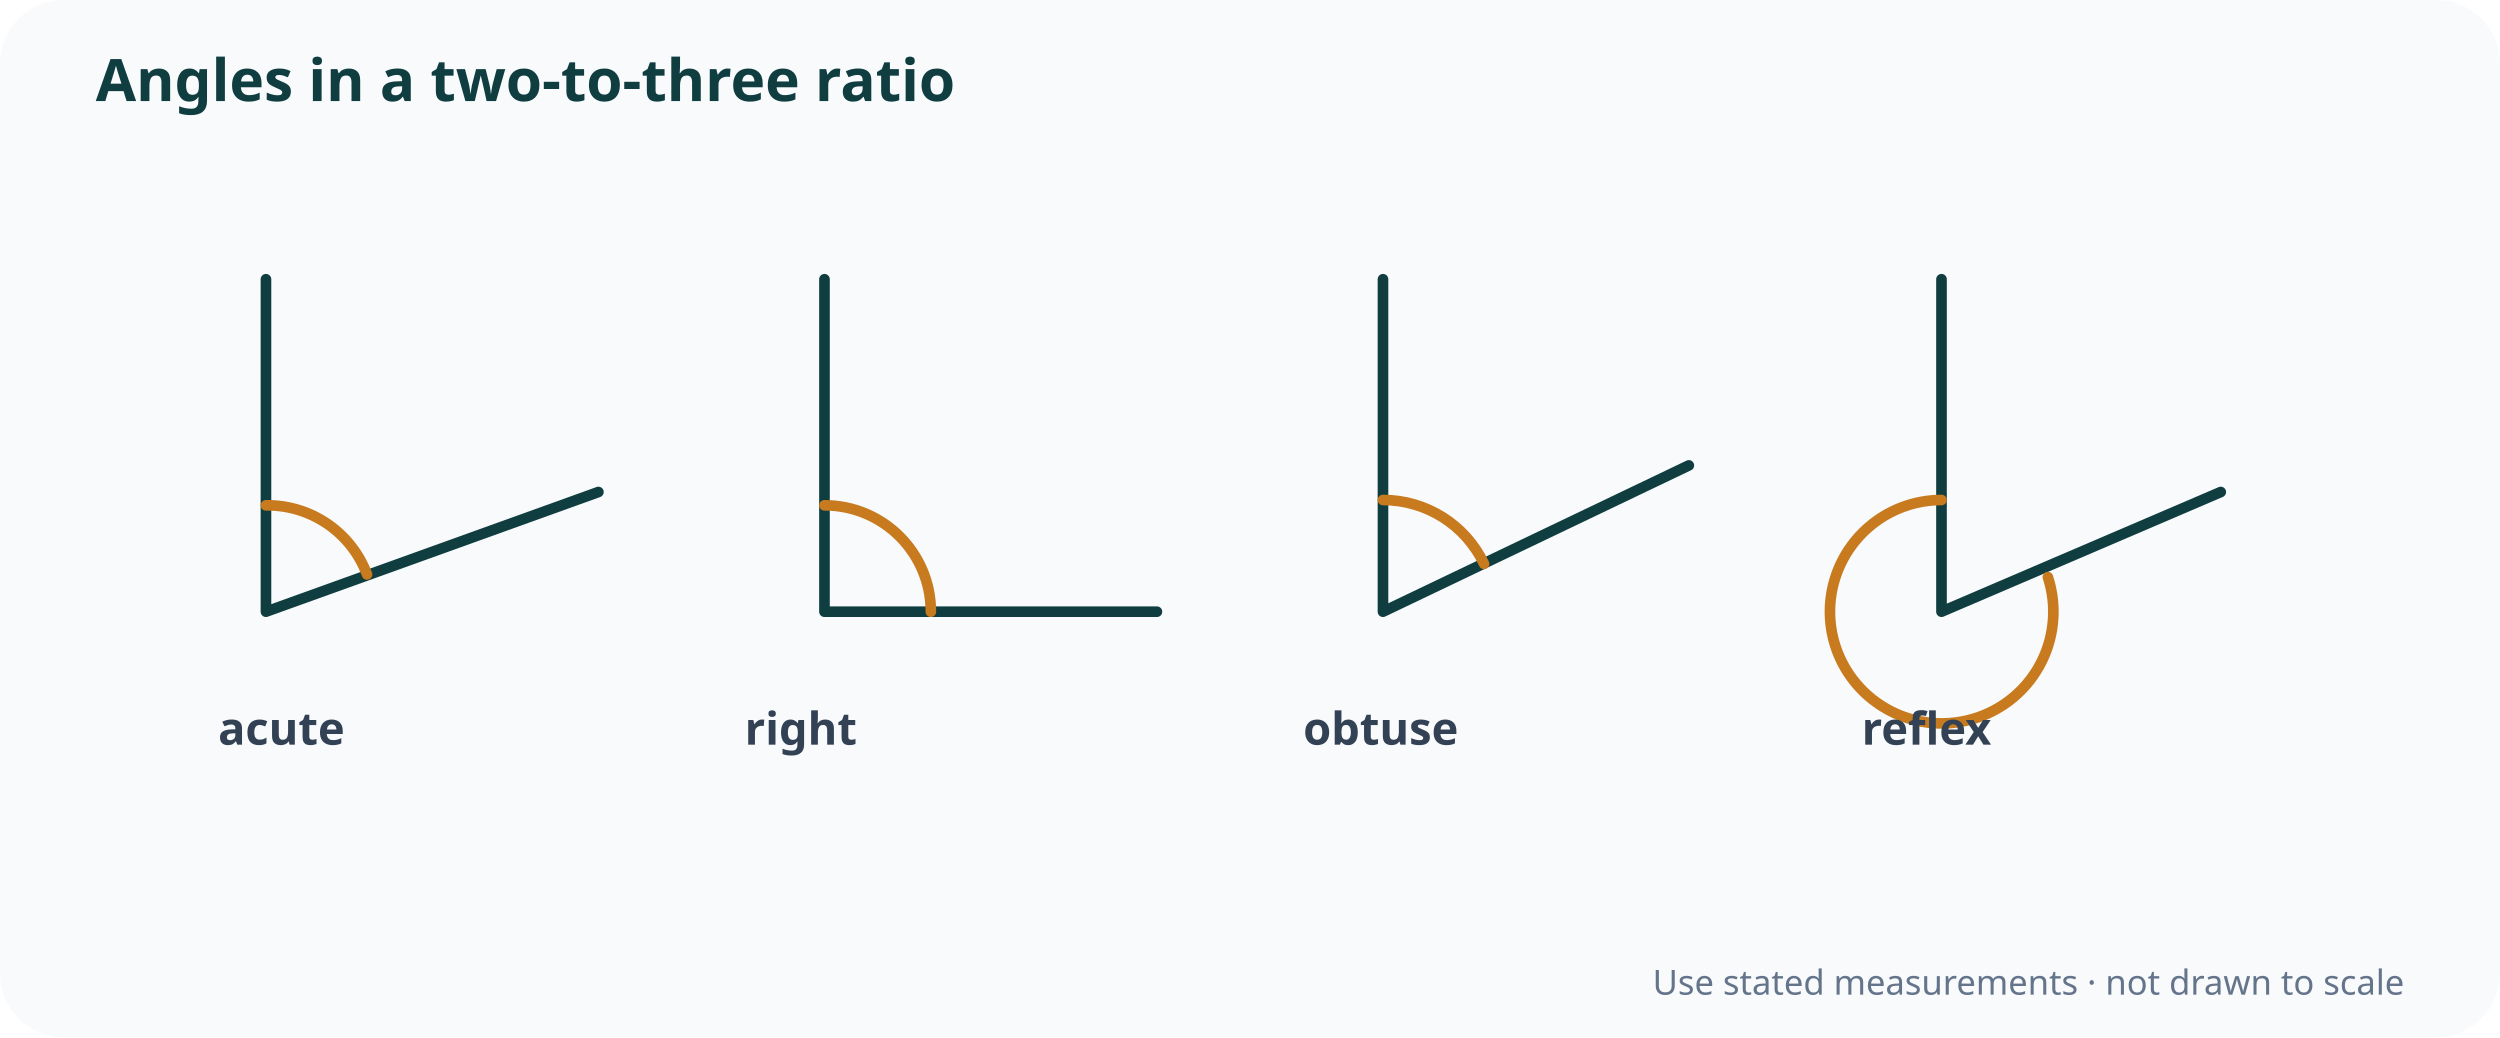
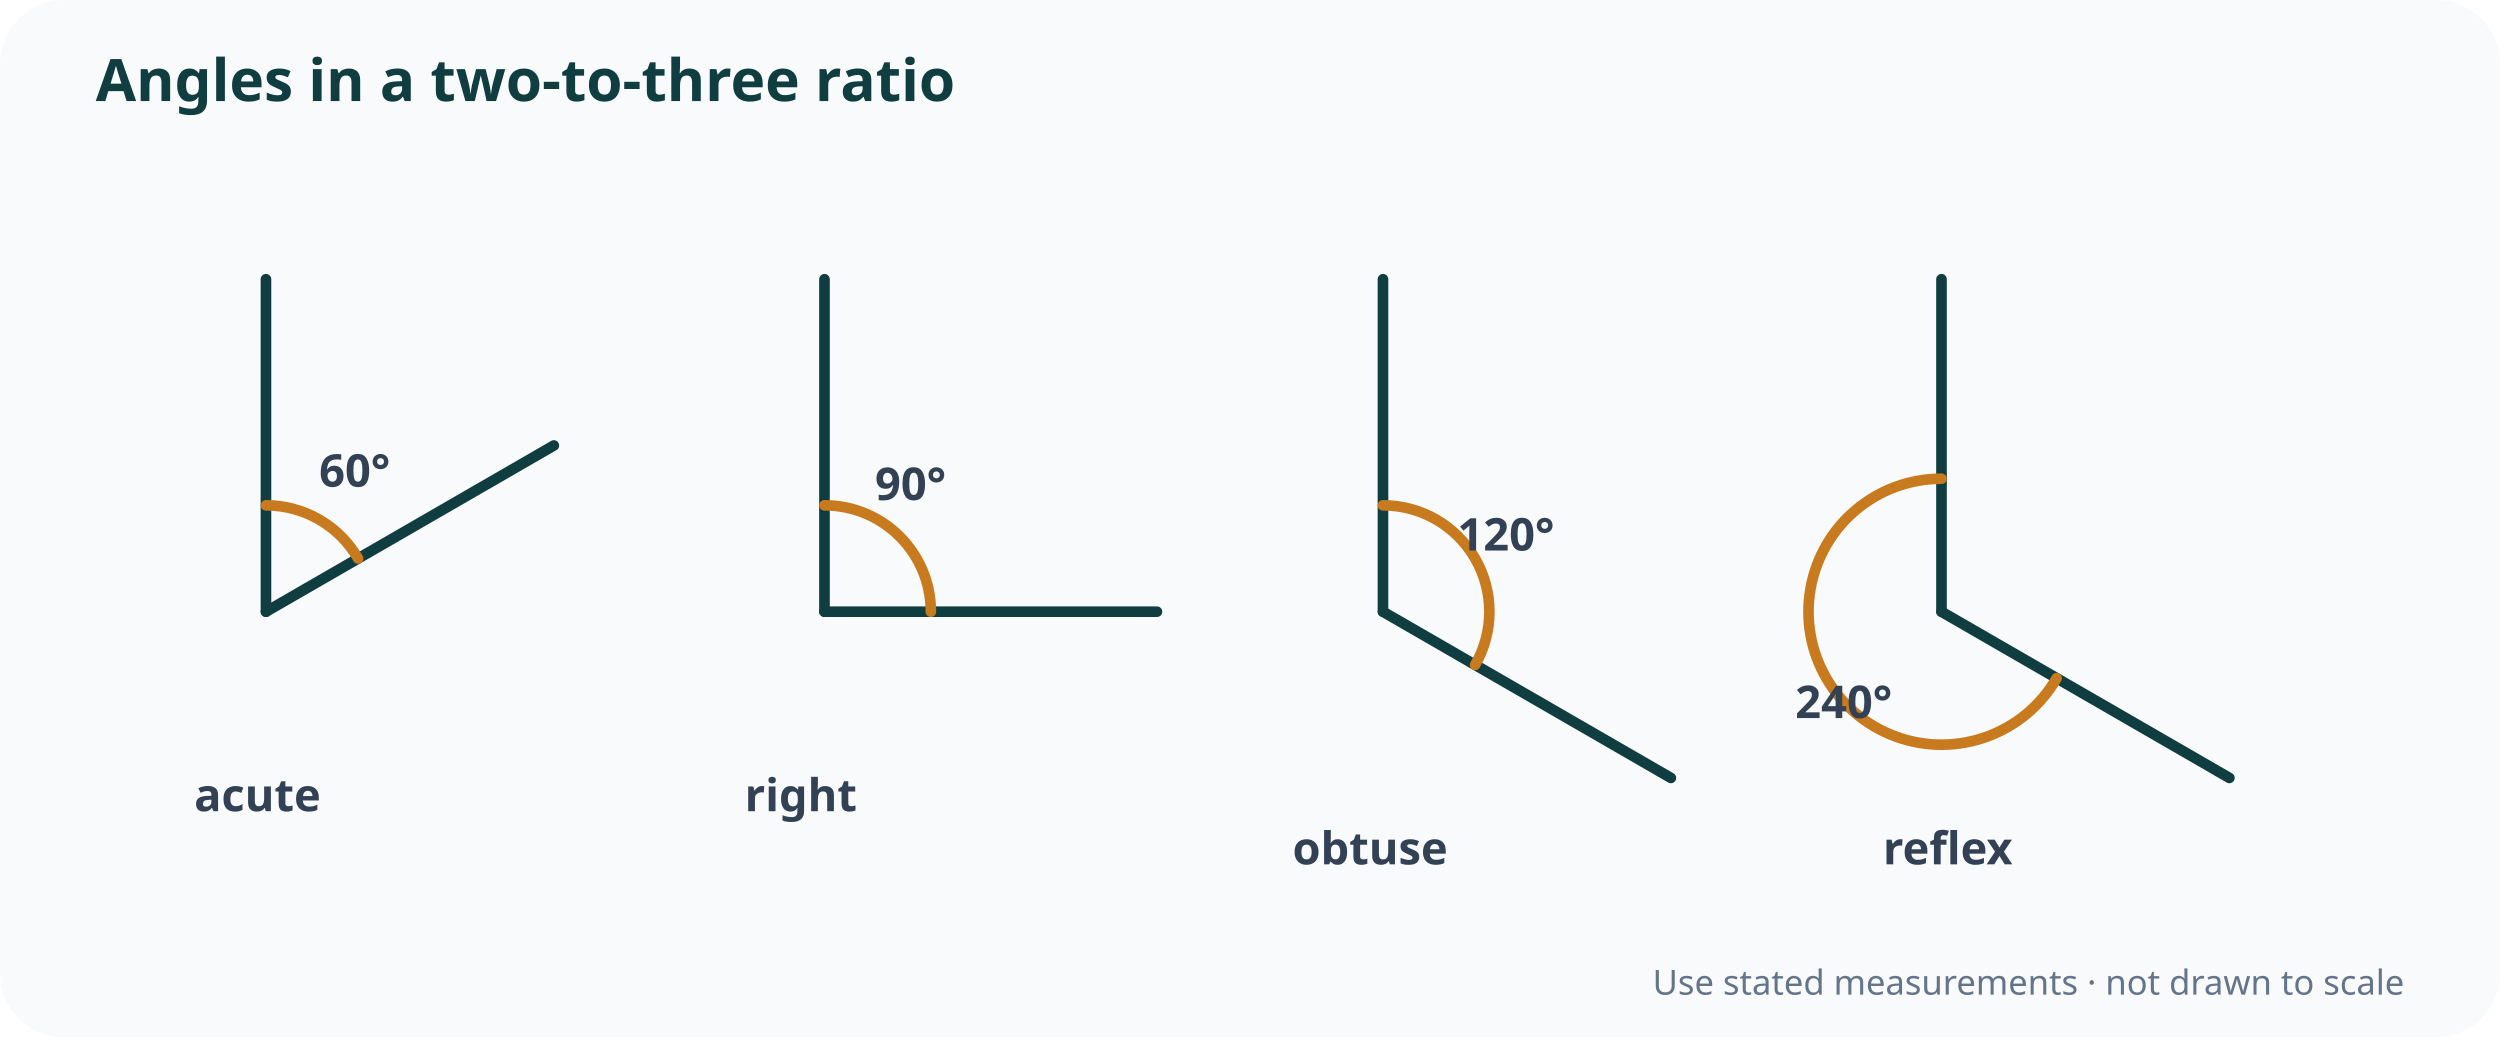
<svg xmlns="http://www.w3.org/2000/svg" viewBox="0 0 940 390" role="img" aria-labelledby="title desc">
  <defs>
    <marker id="arrow" markerWidth="10" markerHeight="10" refX="8" refY="3" orient="auto">
      <path d="M0,0 L0,6 L9,3 z" fill="#0f766e" />
    </marker>
  </defs>
  <rect width="940" height="390" rx="24" fill="#f8fafc" />
  <text x="36" y="38" class="heading">Angles in a two-to-three ratio</text>
  <g fill="none" stroke="#0f3d40" stroke-width="4" stroke-linecap="round" stroke-linejoin="round">
-     <path d="M100 230 L100 105 M100 230 L225 185 M310 230 L310 105 M310 230 L435 230" />
-     <path d="M520 230 L520 105 M520 230 L635 175 M730 230 L730 105 M730 230 L835 185" />
-     <path class="arc" d="M100 190 A40 40 0 0 1 138 216 M310 190 A40 40 0 0 1 350 230 M520 188 A42 42 0 0 1 558 212 M730 188 A42 42 0 1 0 770 217" />
-     <text x="82" y="280">acute</text>
-     <text x="280" y="280">right</text>
-     <text x="490" y="280">obtuse</text>
-     <text x="700" y="280">reflex</text>
+     <g data-angle-kind="acute" data-angle-degrees="60">
+       <line x1="100" y1="230" x2="100" y2="105" />
+       <line x1="100" y1="230" x2="208.25" y2="167.5" />
+       <path class="arc" d="M100 190 A40 40 0 0 1 134.64 210" />
+       <text x="120" y="183" class="degree">60°</text>
+       <text x="73" y="305">acute</text>
+     </g>
+     <g data-angle-kind="right" data-angle-degrees="90">
+       <line x1="310" y1="230" x2="310" y2="105" />
+       <line x1="310" y1="230" x2="435" y2="230" />
+       <path class="arc" d="M310 190 A40 40 0 0 1 350 230" />
+       <text x="329" y="188" class="degree">90°</text>
+       <text x="280" y="305">right</text>
+     </g>
+     <g data-angle-kind="obtuse" data-angle-degrees="120">
+       <line x1="520" y1="230" x2="520" y2="105" />
+       <line x1="520" y1="230" x2="628.25" y2="292.5" />
+       <path class="arc" d="M520 190 A40 40 0 0 1 554.64 250" />
+       <text x="548" y="207" class="degree">120°</text>
+       <text x="486" y="325">obtuse</text>
+     </g>
+     <g data-angle-kind="reflex" data-angle-degrees="240">
+       <line x1="730" y1="230" x2="730" y2="105" />
+       <line x1="730" y1="230" x2="838.25" y2="292.5" />
+       <path class="arc" d="M730 180 A50 50 0 1 0 773.3 255" />
+       <text x="675" y="270" class="degree">240°</text>
+       <text x="708" y="325">reflex</text>
+     </g>
  </g>
  <text x="904" y="374" text-anchor="end" class="note">Use stated measurements · not drawn to scale</text>
  <style>.heading{font:700 22px system-ui;fill:#0f3d40} text{font:600 17px system-ui;fill:#334155;stroke:none} .note{font:500 13px system-ui;fill:#64748b} .arc{stroke:#c87a1e} .mark{stroke:#c87a1e} .faint{stroke:#94a3b8;stroke-width:2} .dash{stroke:#c87a1e;stroke-dasharray:8 8} .arrow{stroke:#0f766e;marker-end:url(#arrow)} .grid{stroke:#dbe4e6;stroke-width:1}</style>
</svg>
